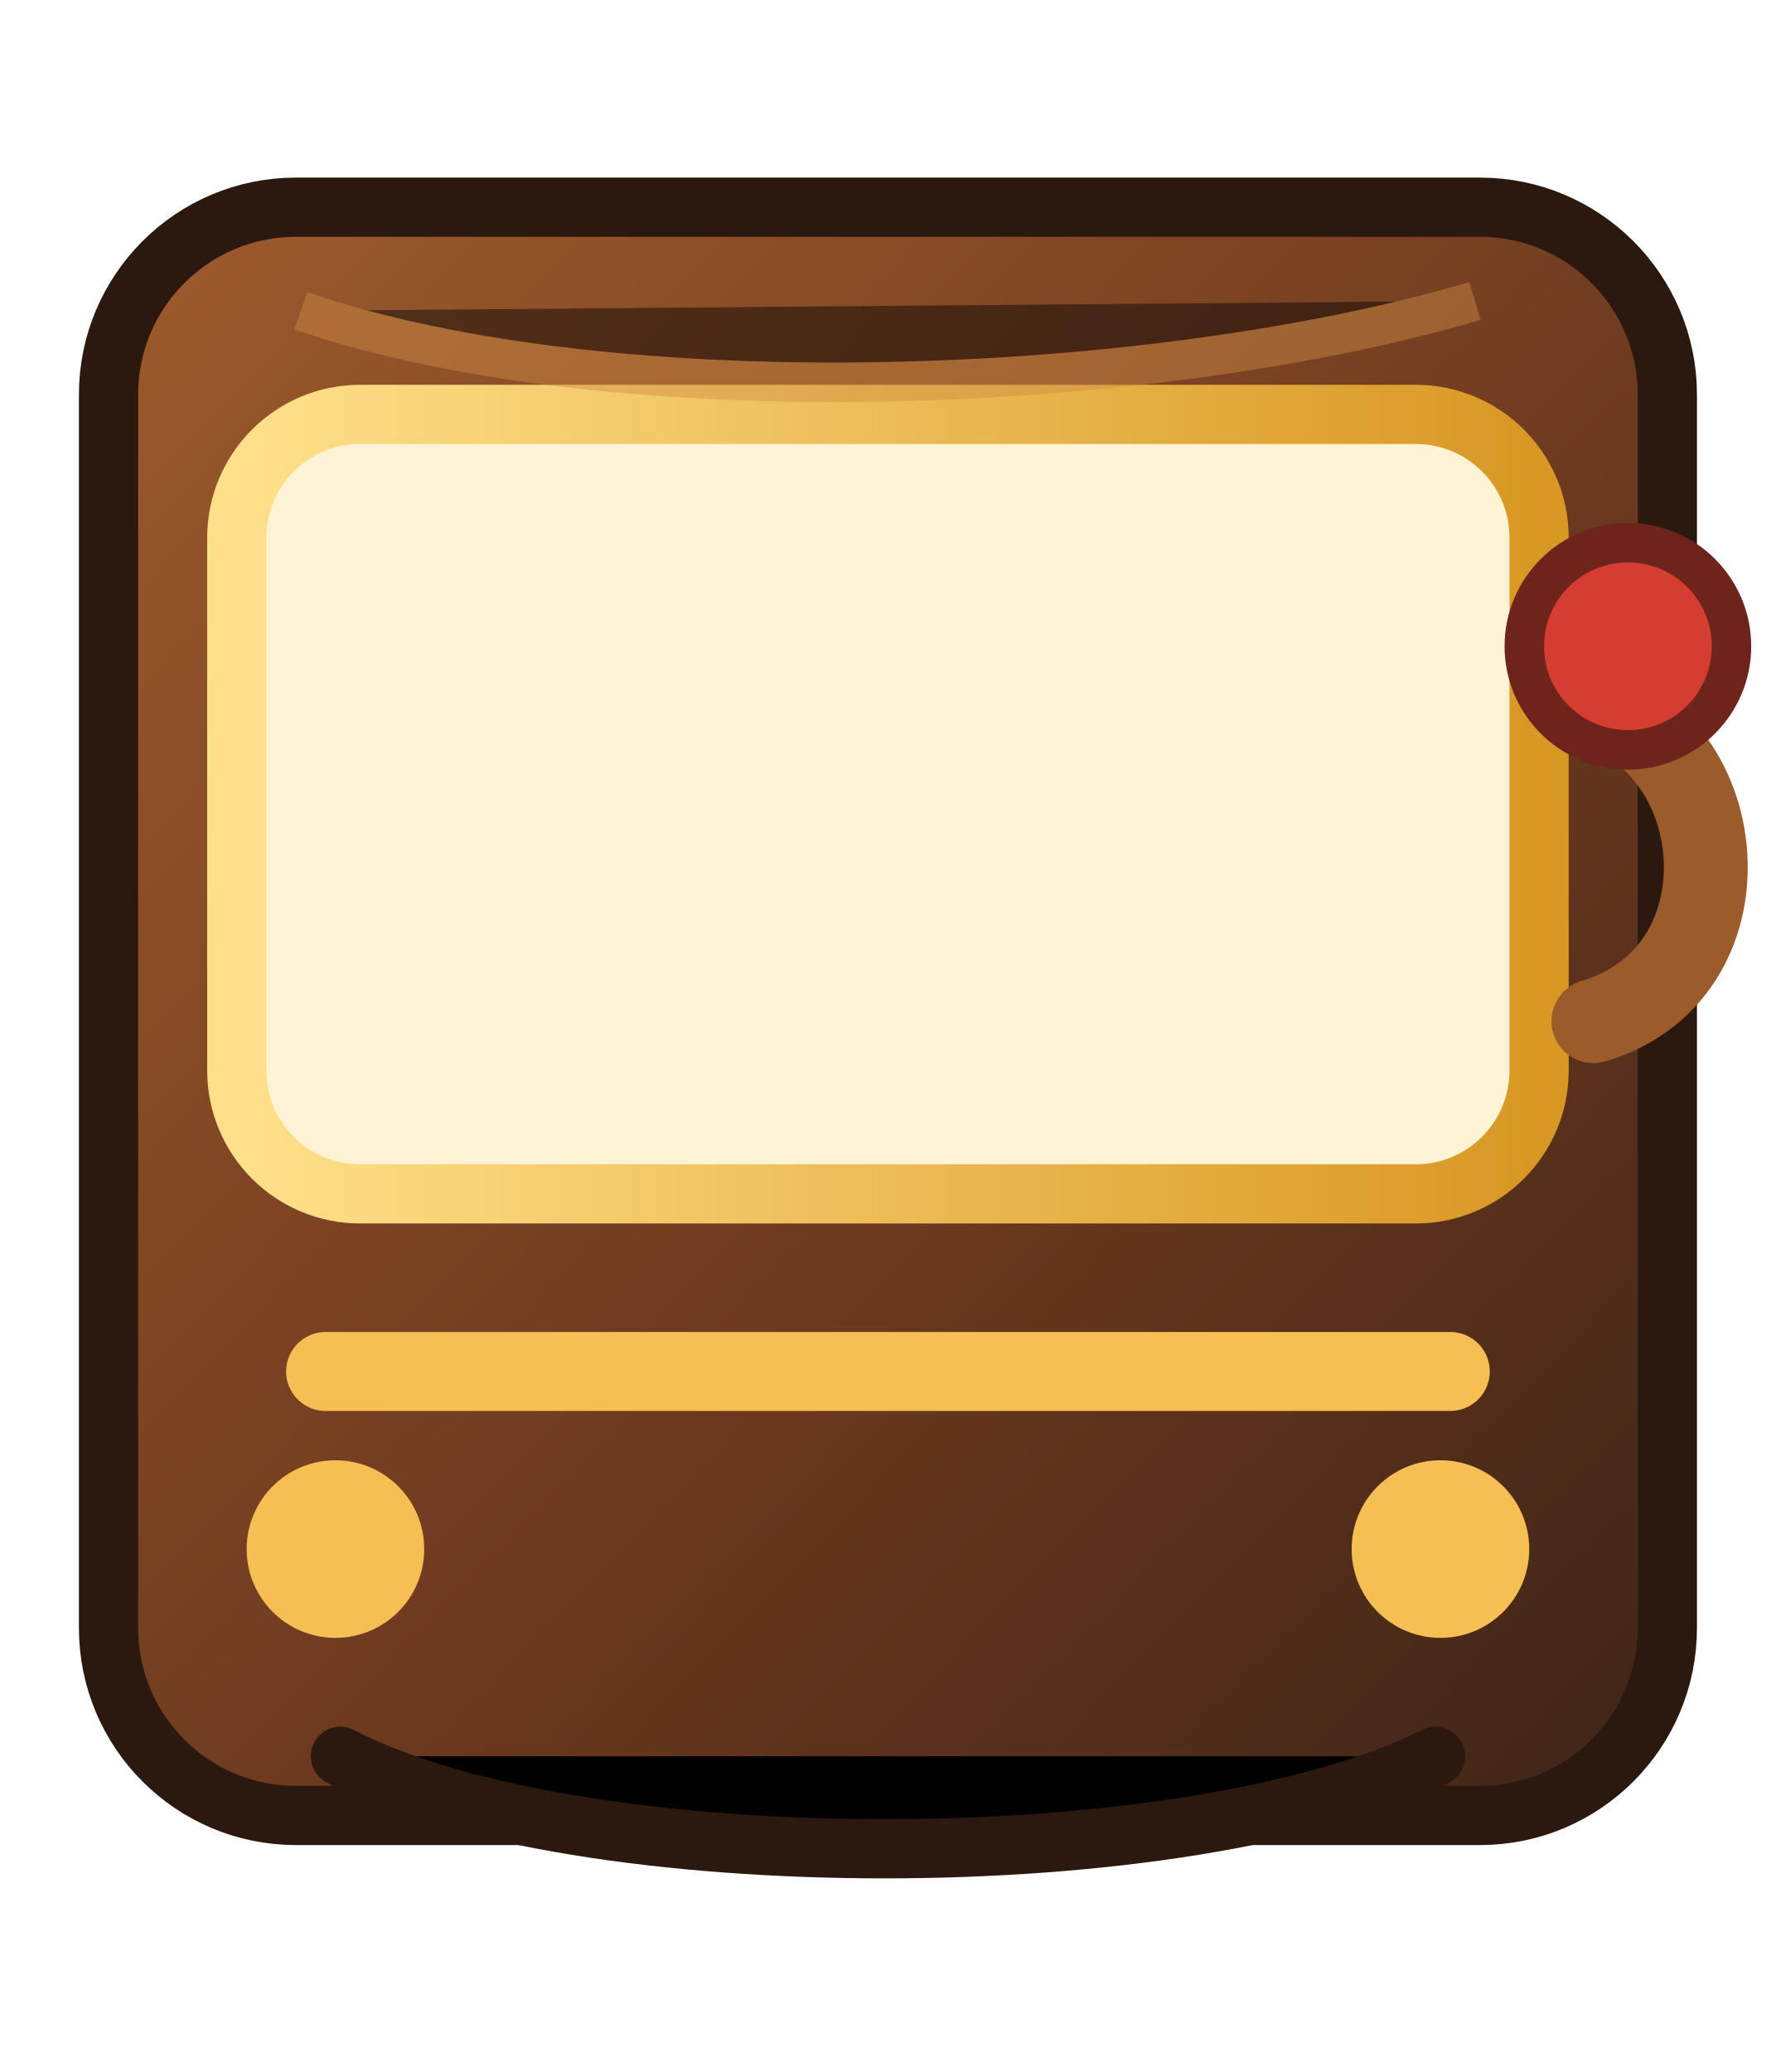
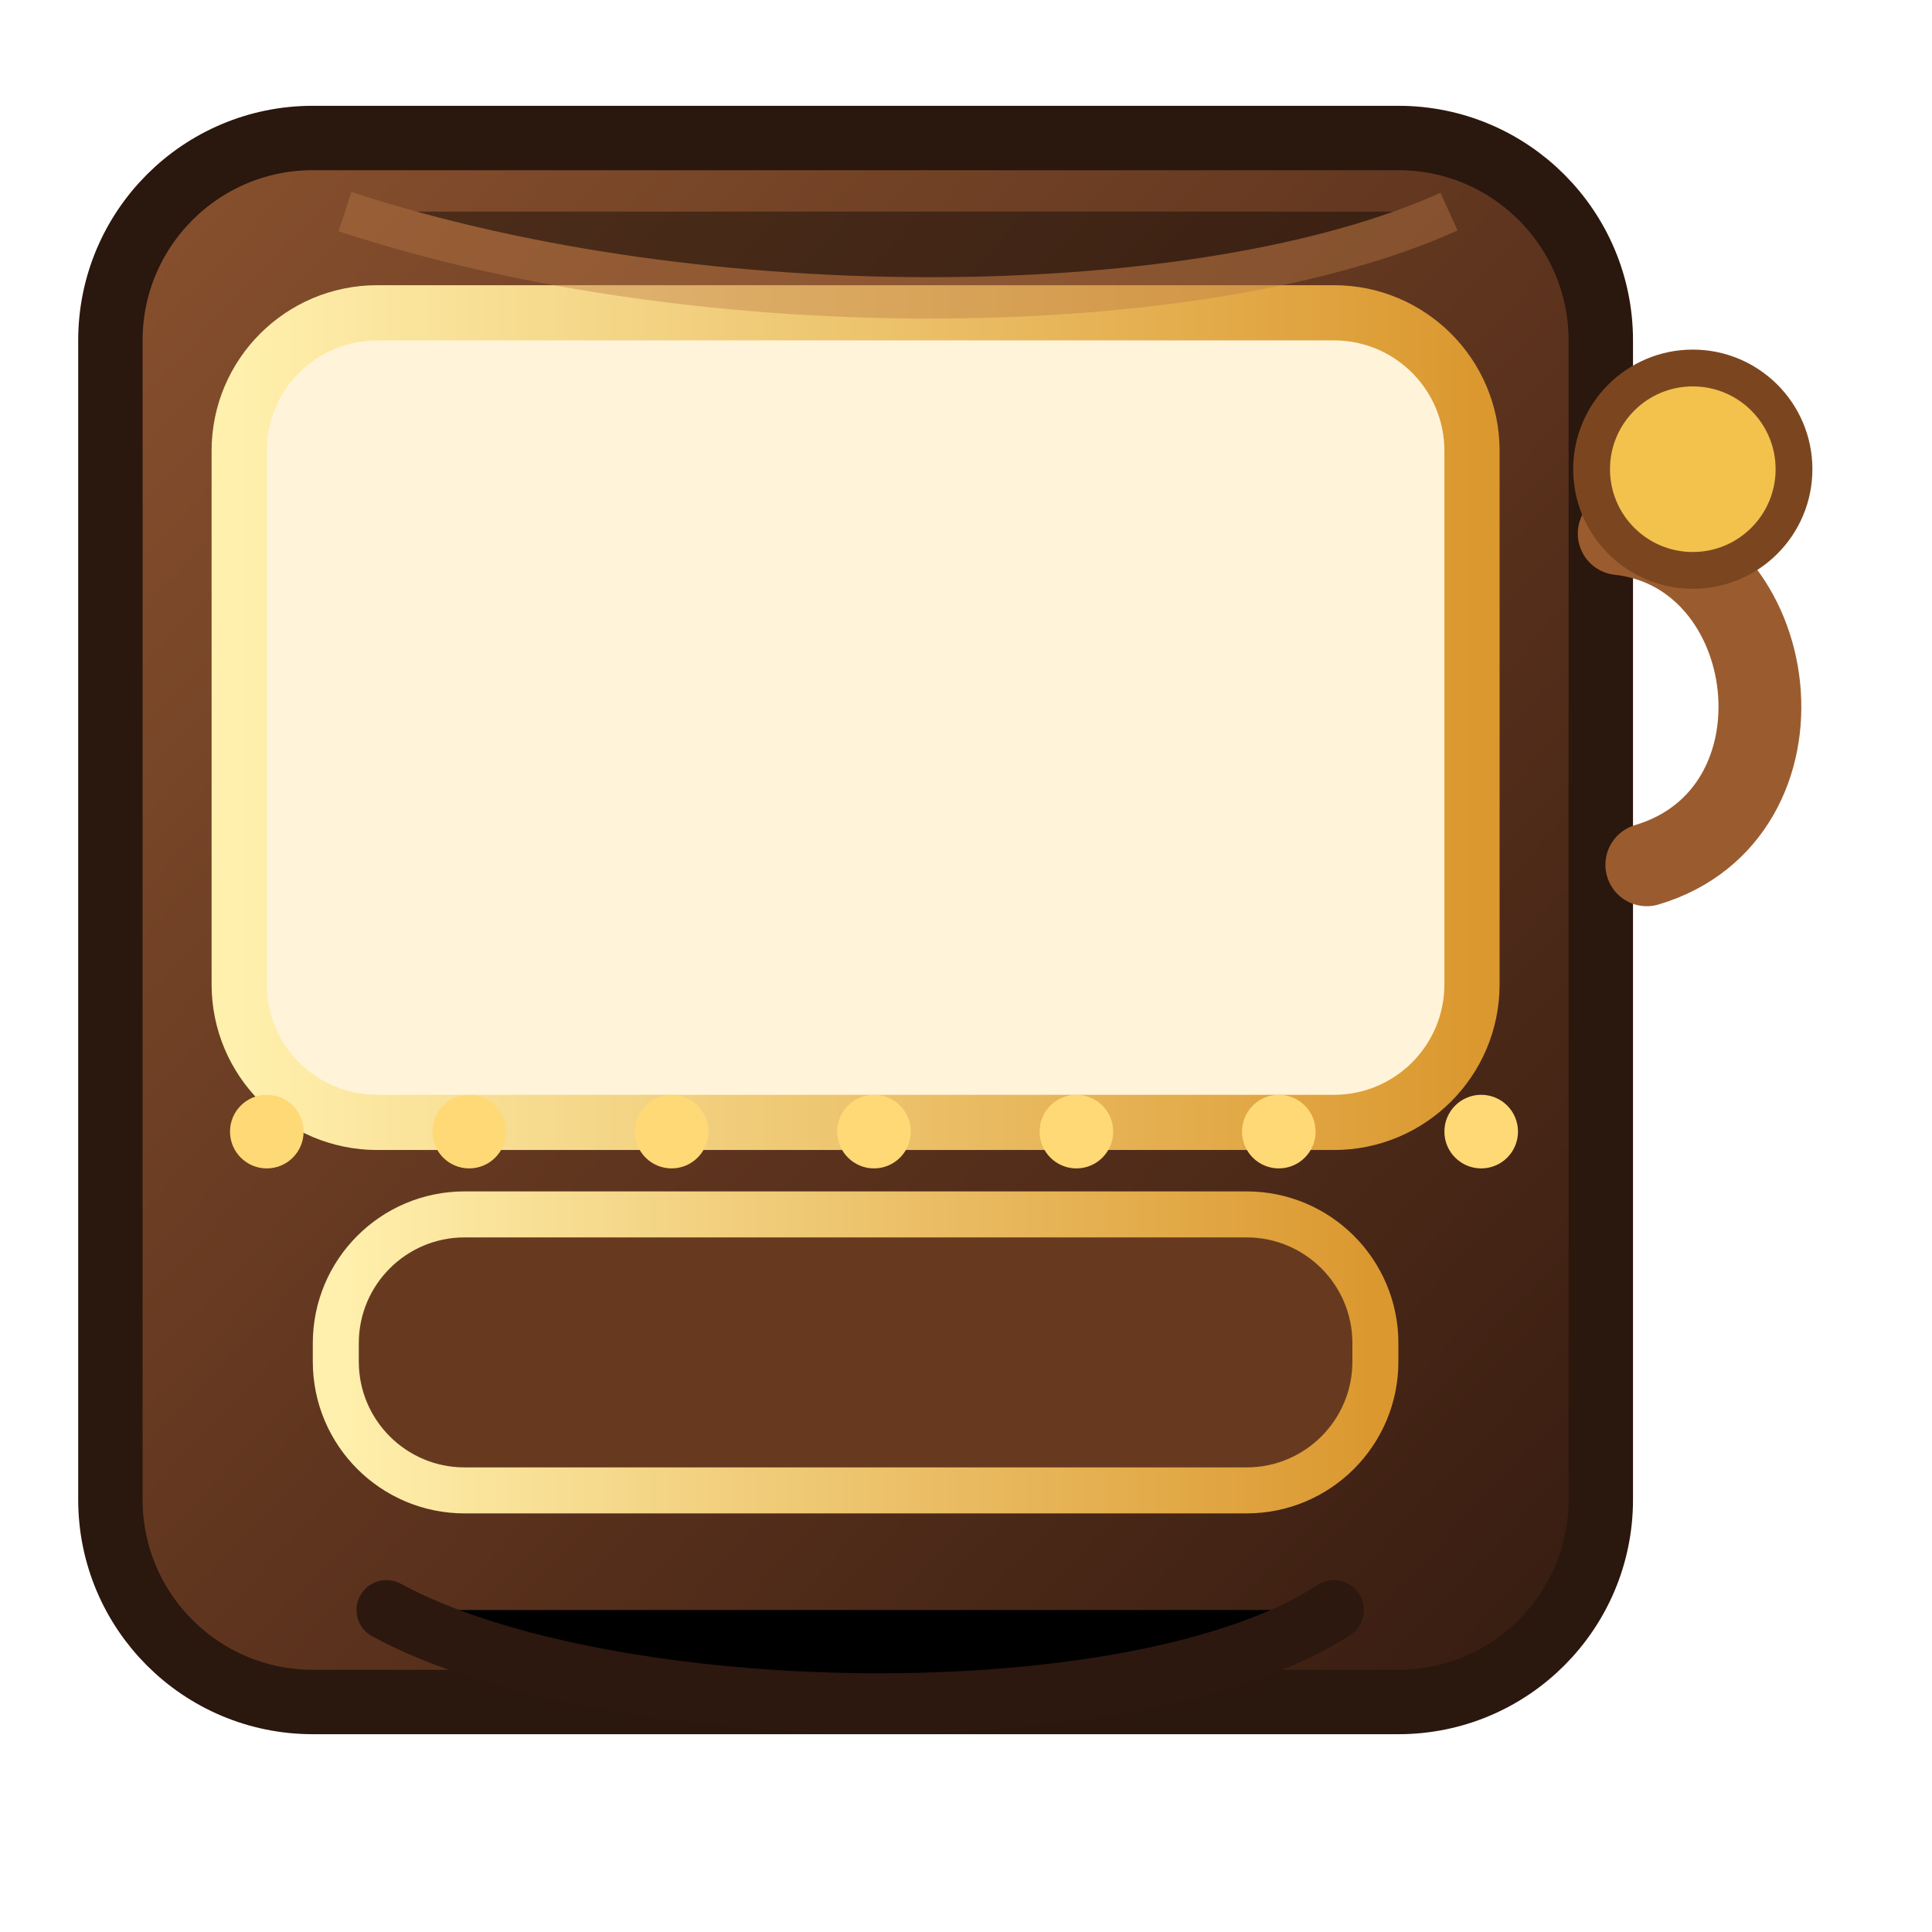
- <svg xmlns="http://www.w3.org/2000/svg" viewBox="0 0 360 420" role="img" aria-labelledby="title desc">
+ <svg xmlns="http://www.w3.org/2000/svg" viewBox="0 0 420 420" role="img" aria-labelledby="title desc">
  <defs>
-     <linearGradient id="wood" x1="0" x2="1" y1="0" y2="1">
-       <stop offset="0" stop-color="#9e5b2d" />
-       <stop offset=".55" stop-color="#6e3a1f" />
-       <stop offset="1" stop-color="#3d2417" />
+     <linearGradient id="smWood" x1="0" x2="1" y1="0" y2="1">
+       <stop offset="0" stop-color="#8a522f" />
+       <stop offset=".55" stop-color="#5b321d" />
+       <stop offset="1" stop-color="#341b10" />
    </linearGradient>
-     <linearGradient id="gold" x1="0" x2="1">
-       <stop offset="0" stop-color="#ffe08a" />
-       <stop offset="1" stop-color="#d99824" />
+     <linearGradient id="smGold" x1="0" x2="1">
+       <stop offset="0" stop-color="#fff0ad" />
+       <stop offset="1" stop-color="#db982f" />
    </linearGradient>
  </defs>
-   <rect x="22" y="42" width="316" height="326" rx="38" fill="url(#wood)" stroke="#2b180f" stroke-width="12" />
-   <rect x="48" y="84" width="264" height="158" rx="25" fill="#fff3d6" stroke="url(#gold)" stroke-width="12" />
-   <path d="M66 278h228" stroke="#f5bf54" stroke-width="16" stroke-linecap="round" />
-   <circle cx="68" cy="314" r="18" fill="#f5bf54" />
-   <circle cx="292" cy="314" r="18" fill="#f5bf54" />
-   <path d="M318 142c33 4 39 55 5 65" fill="none" stroke="#9b5b2a" stroke-width="17" stroke-linecap="round" />
-   <circle cx="330" cy="131" r="21" fill="#d43d2f" stroke="#6e241b" stroke-width="8" />
-   <path d="M61 63c64 22 174 17 238-2" stroke="#d08b45" stroke-width="8" opacity=".45" />
-   <path d="M69 356c48 25 172 25 222 0" stroke="#2b180f" stroke-width="12" stroke-linecap="round" />
+   <rect x="24" y="30" width="324" height="340" rx="44" fill="url(#smWood)" stroke="#2a170e" stroke-width="14" />
+   <rect x="52" y="68" width="268" height="176" rx="30" fill="#fff4d9" stroke="url(#smGold)" stroke-width="12" />
+   <rect x="73" y="264" width="226" height="60" rx="28" fill="#673a20" stroke="url(#smGold)" stroke-width="10" />
+   <g fill="#ffd976">
+     <circle cx="58" cy="246" r="8" />
+     <circle cx="102" cy="246" r="8" />
+     <circle cx="146" cy="246" r="8" />
+     <circle cx="190" cy="246" r="8" />
+     <circle cx="234" cy="246" r="8" />
+     <circle cx="278" cy="246" r="8" />
+     <circle cx="322" cy="246" r="8" />
+   </g>
+   <path d="M352 116c36 4 43 61 6 72" fill="none" stroke="#9a5c2e" stroke-width="18" stroke-linecap="round" />
+   <circle cx="368" cy="102" r="22" fill="#f2c24d" stroke="#7b461f" stroke-width="8" />
+   <path d="M75 46c79 26 187 24 240 0" stroke="#bc7b45" stroke-width="9" opacity=".4" />
+   <path d="M84 350c48 26 163 28 206 0" stroke="#2c180f" stroke-width="13" stroke-linecap="round" />
</svg>
